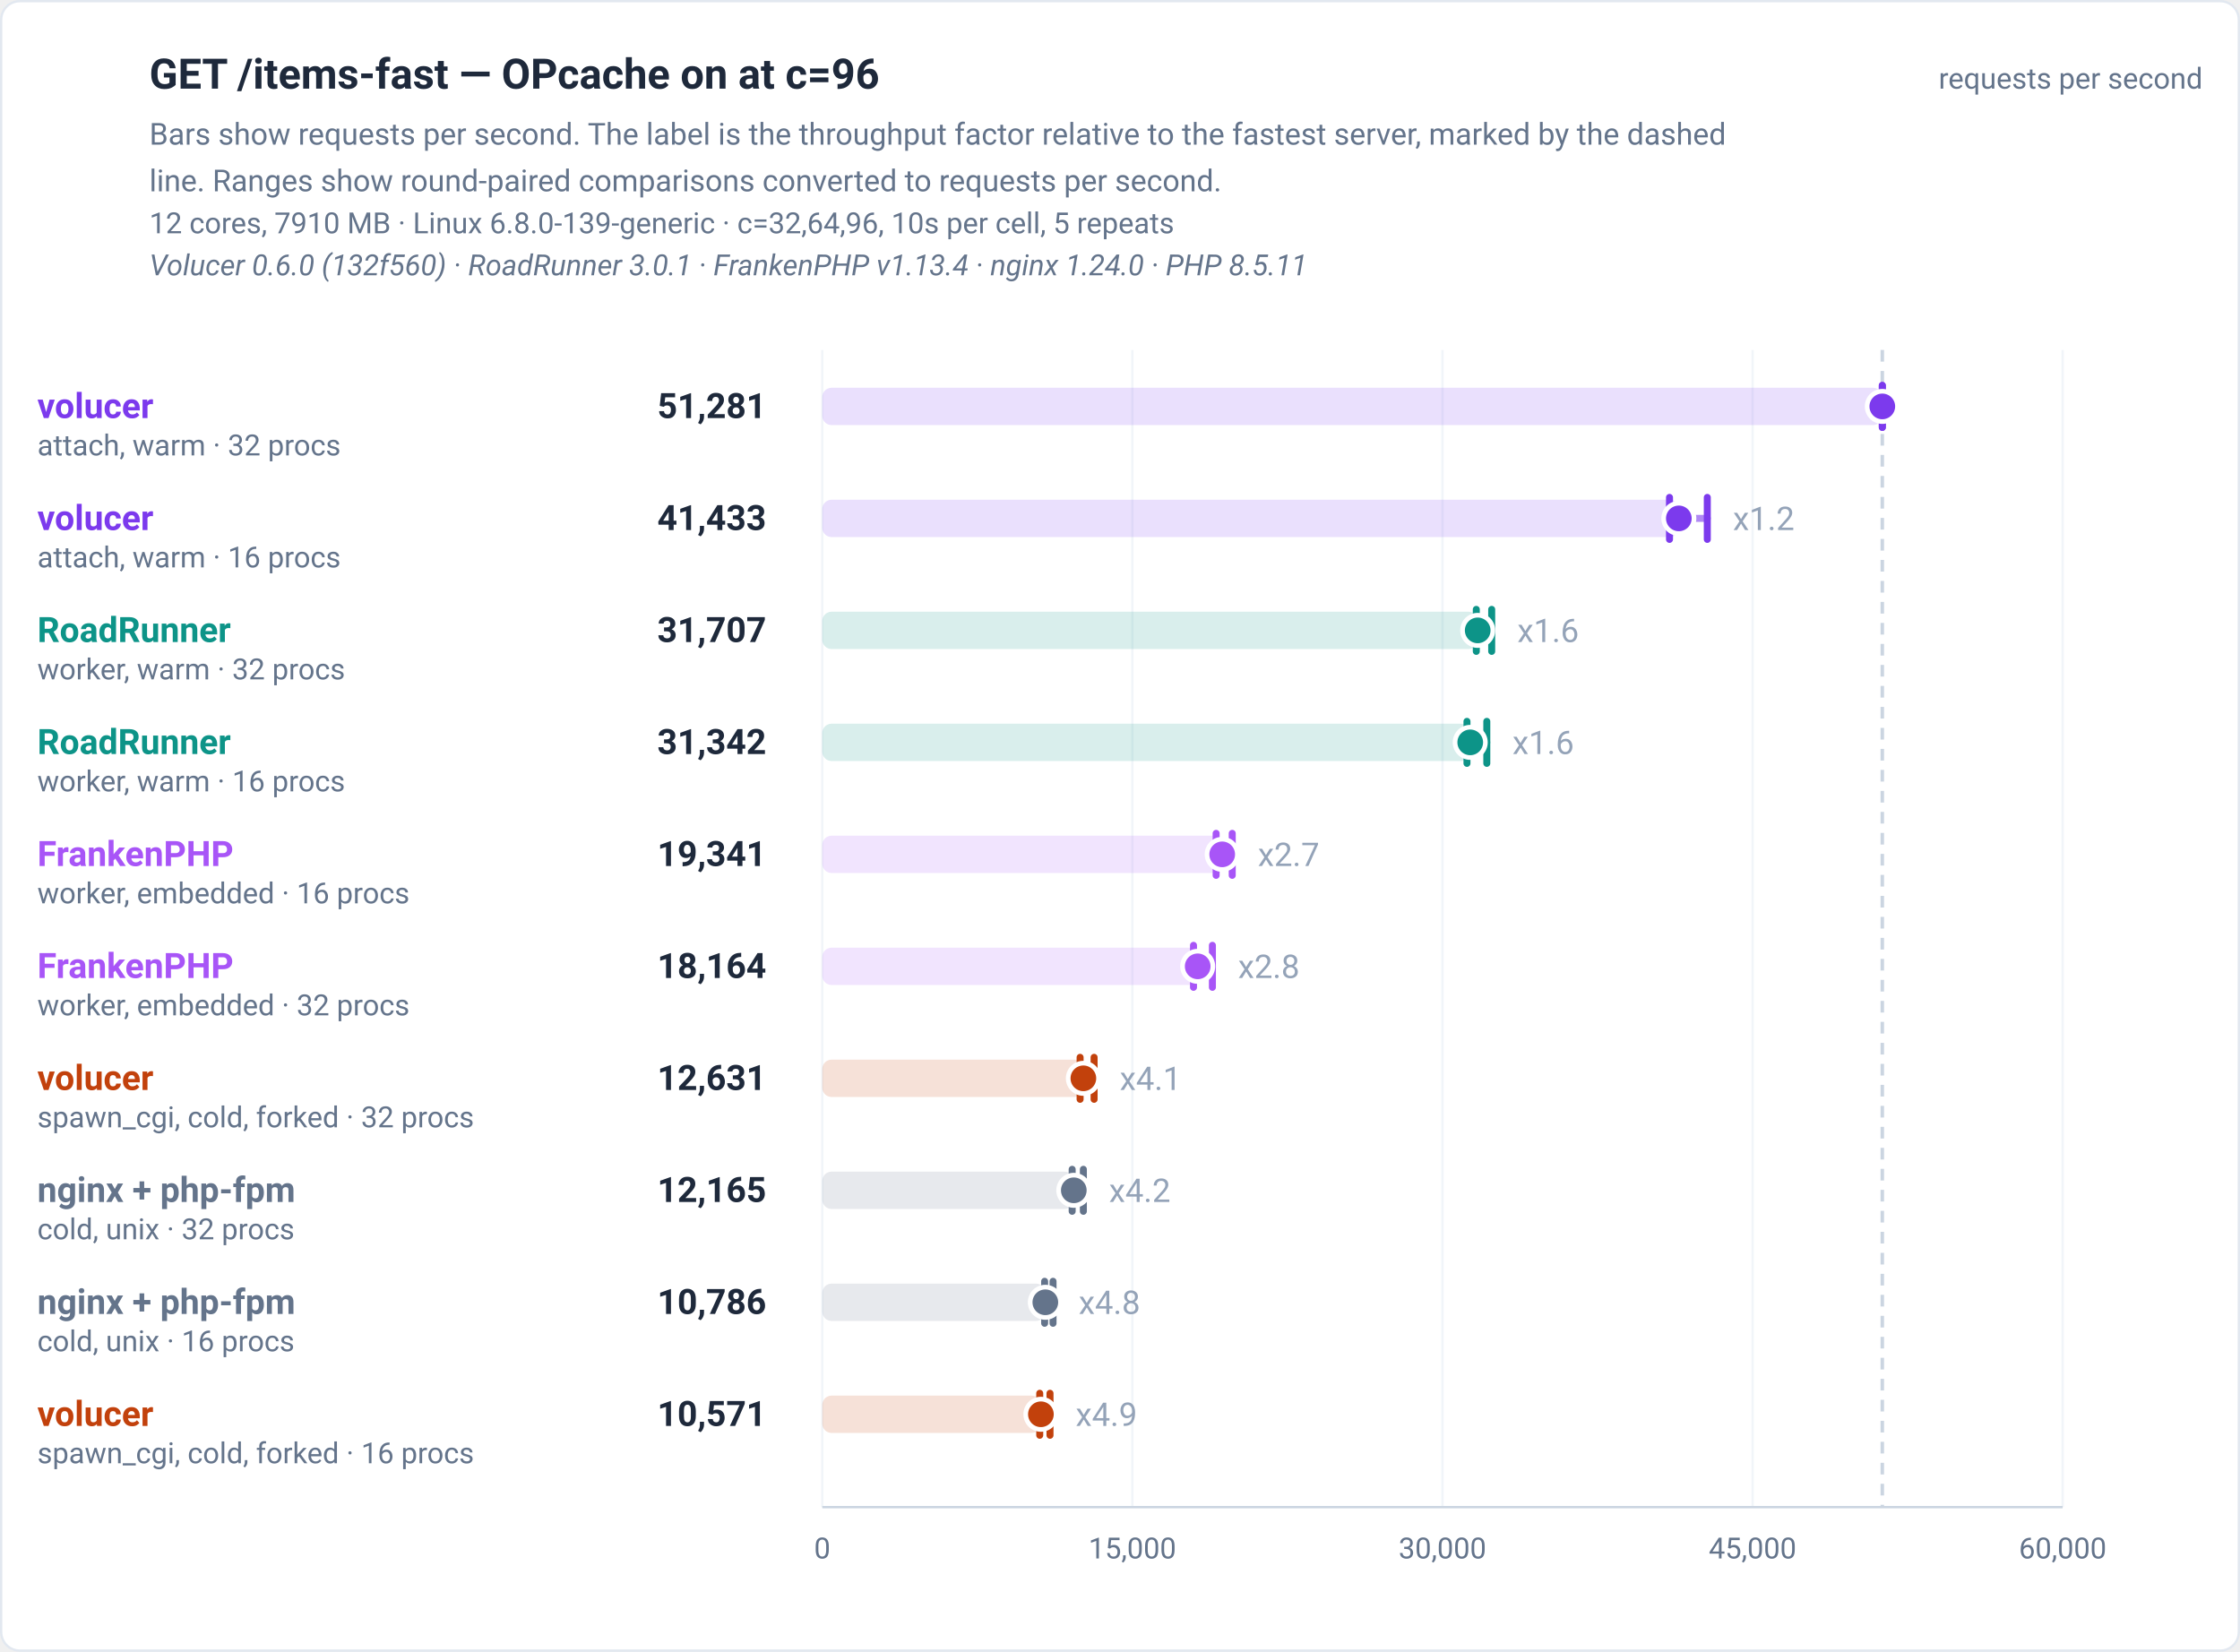
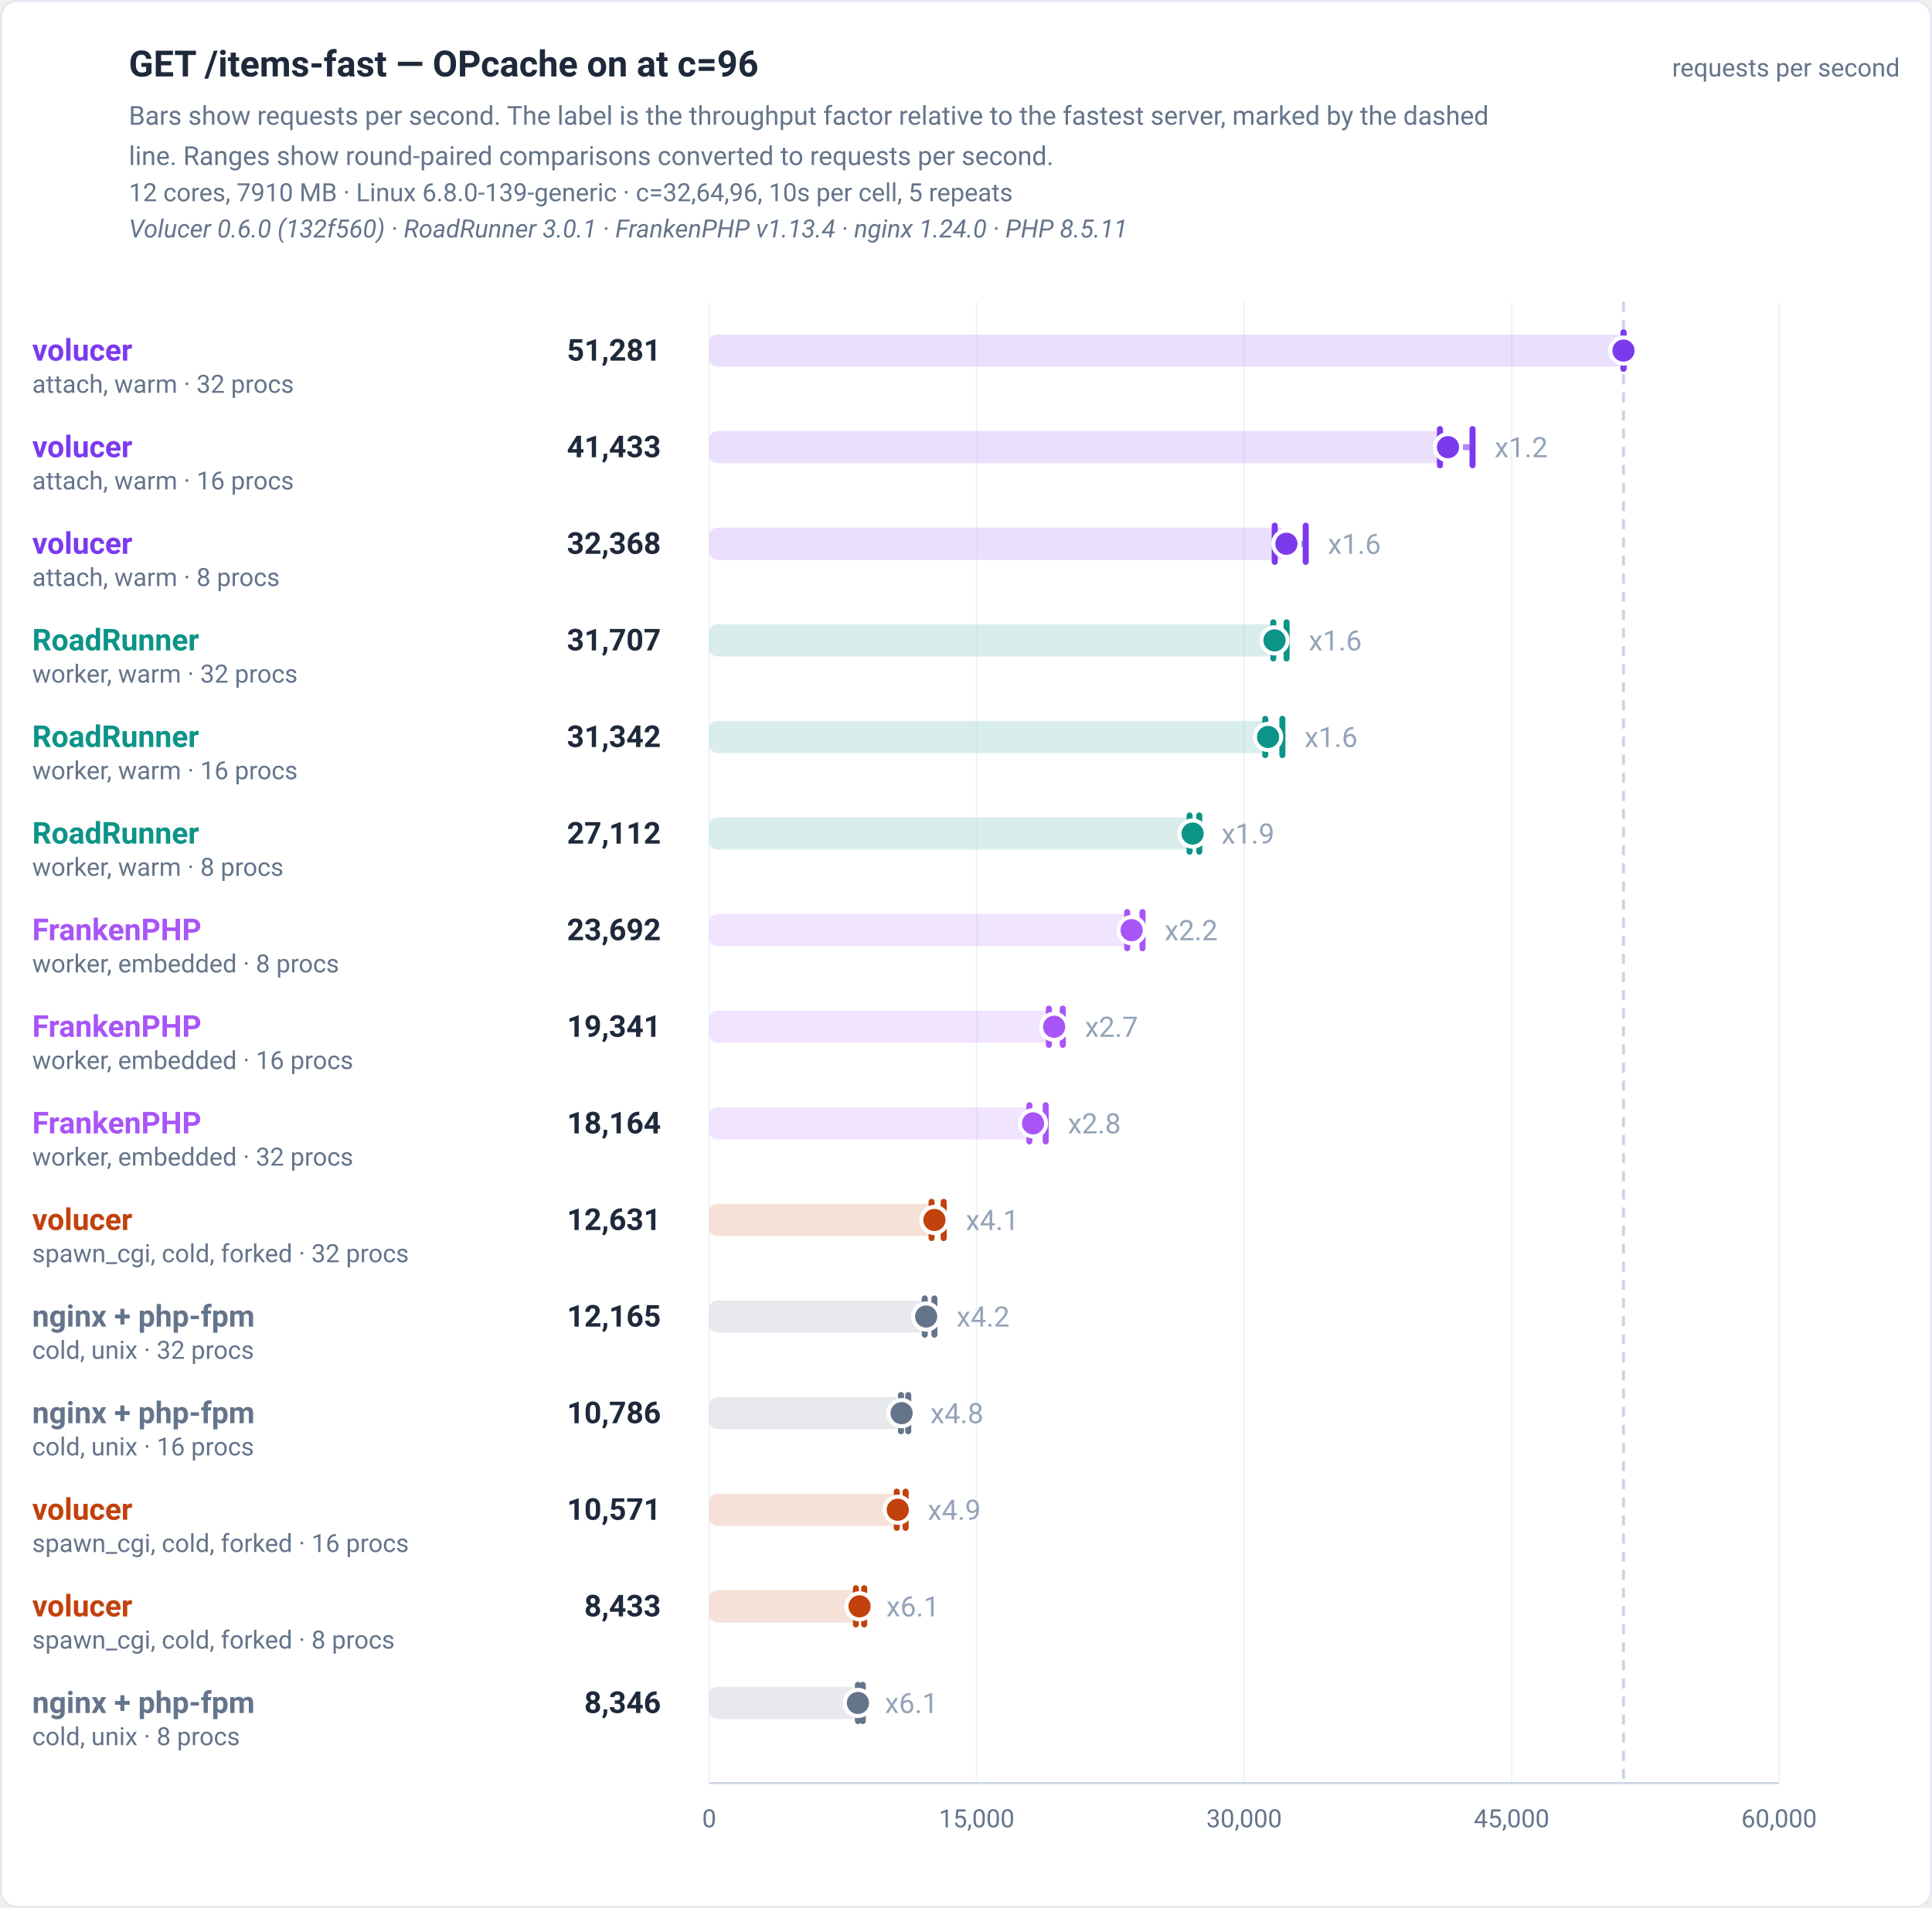
- <svg xmlns="http://www.w3.org/2000/svg" width="960" height="708" viewBox="0 0 960 708" role="img" aria-label="GET /items-fast — OPcache on at c=96">
-   <rect x="0.5" y="0.5" width="959" height="707" rx="8" fill="#ffffff" stroke="#e2e8f0" />
+ <svg xmlns="http://www.w3.org/2000/svg" width="960" height="948" viewBox="0 0 960 948" role="img" aria-label="GET /items-fast — OPcache on at c=96">
+   <rect x="0.5" y="0.5" width="959" height="947" rx="8" fill="#ffffff" stroke="#e2e8f0" />
  <text x="64.0" y="38.0" font-family="-apple-system,BlinkMacSystemFont,'Segoe UI',Roboto,Helvetica,Arial,sans-serif" font-size="18" fill="#1e293b" text-anchor="start" font-weight="600">GET /items-fast — OPcache on at c=96</text>
  <text x="64.0" y="62.0" font-family="-apple-system,BlinkMacSystemFont,'Segoe UI',Roboto,Helvetica,Arial,sans-serif" font-size="13.0" fill="#64748b" text-anchor="start" font-weight="normal">Bars show requests per second. The label is the throughput factor relative to the fastest server, marked by the dashed</text>
  <text x="64.0" y="82.0" font-family="-apple-system,BlinkMacSystemFont,'Segoe UI',Roboto,Helvetica,Arial,sans-serif" font-size="13.0" fill="#64748b" text-anchor="start" font-weight="normal">line. Ranges show round-paired comparisons converted to requests per second.</text>
  <text x="64.0" y="100.0" font-family="-apple-system,BlinkMacSystemFont,'Segoe UI',Roboto,Helvetica,Arial,sans-serif" font-size="12.5" fill="#64748b" text-anchor="start" font-weight="normal">12 cores, 7910 MB · Linux 6.8.0-139-generic · c=32,64,96, 10s per cell, 5 repeats</text>
  <text x="64.0" y="118.0" font-family="-apple-system,BlinkMacSystemFont,'Segoe UI',Roboto,Helvetica,Arial,sans-serif" font-size="12.5" fill="#64748b" text-anchor="start" font-weight="normal" font-style="italic">Volucer 0.6.0 (132f560) · RoadRunner 3.0.1 · FrankenPHP v1.13.4 · nginx 1.24.0 · PHP 8.5.11</text>
  <text x="944.0" y="38.0" font-family="-apple-system,BlinkMacSystemFont,'Segoe UI',Roboto,Helvetica,Arial,sans-serif" font-size="12.5" fill="#64748b" text-anchor="end" font-weight="normal">requests per second</text>
-   <line x1="352.4" y1="150.0" x2="352.4" y2="646.0" stroke="#f1f5f9" stroke-width="1" />
-   <text x="352.4" y="668.0" font-family="-apple-system,BlinkMacSystemFont,'Segoe UI',Roboto,Helvetica,Arial,sans-serif" font-size="12.5" fill="#64748b" text-anchor="middle" font-weight="normal">0</text>
-   <line x1="485.3" y1="150.0" x2="485.3" y2="646.0" stroke="#f1f5f9" stroke-width="1" />
-   <text x="485.3" y="668.0" font-family="-apple-system,BlinkMacSystemFont,'Segoe UI',Roboto,Helvetica,Arial,sans-serif" font-size="12.5" fill="#64748b" text-anchor="middle" font-weight="normal">15,000</text>
-   <line x1="618.2" y1="150.0" x2="618.2" y2="646.0" stroke="#f1f5f9" stroke-width="1" />
-   <text x="618.2" y="668.0" font-family="-apple-system,BlinkMacSystemFont,'Segoe UI',Roboto,Helvetica,Arial,sans-serif" font-size="12.5" fill="#64748b" text-anchor="middle" font-weight="normal">30,000</text>
-   <line x1="751.1" y1="150.0" x2="751.1" y2="646.0" stroke="#f1f5f9" stroke-width="1" />
-   <text x="751.1" y="668.0" font-family="-apple-system,BlinkMacSystemFont,'Segoe UI',Roboto,Helvetica,Arial,sans-serif" font-size="12.5" fill="#64748b" text-anchor="middle" font-weight="normal">45,000</text>
-   <line x1="884.0" y1="150.0" x2="884.0" y2="646.0" stroke="#f1f5f9" stroke-width="1" />
-   <text x="884.0" y="668.0" font-family="-apple-system,BlinkMacSystemFont,'Segoe UI',Roboto,Helvetica,Arial,sans-serif" font-size="12.5" fill="#64748b" text-anchor="middle" font-weight="normal">60,000</text>
-   <line x1="806.7" y1="150.0" x2="806.7" y2="646.0" stroke="#cbd5e1" stroke-width="1.5" stroke-dasharray="5 4" />
-   <line x1="352.4" y1="646.0" x2="884.0" y2="646.0" stroke="#cbd5e1" stroke-width="1" />
+   <line x1="352.4" y1="150.0" x2="352.4" y2="886.0" stroke="#f1f5f9" stroke-width="1" />
+   <text x="352.4" y="908.0" font-family="-apple-system,BlinkMacSystemFont,'Segoe UI',Roboto,Helvetica,Arial,sans-serif" font-size="12.5" fill="#64748b" text-anchor="middle" font-weight="normal">0</text>
+   <line x1="485.3" y1="150.0" x2="485.3" y2="886.0" stroke="#f1f5f9" stroke-width="1" />
+   <text x="485.3" y="908.0" font-family="-apple-system,BlinkMacSystemFont,'Segoe UI',Roboto,Helvetica,Arial,sans-serif" font-size="12.5" fill="#64748b" text-anchor="middle" font-weight="normal">15,000</text>
+   <line x1="618.2" y1="150.0" x2="618.2" y2="886.0" stroke="#f1f5f9" stroke-width="1" />
+   <text x="618.2" y="908.0" font-family="-apple-system,BlinkMacSystemFont,'Segoe UI',Roboto,Helvetica,Arial,sans-serif" font-size="12.5" fill="#64748b" text-anchor="middle" font-weight="normal">30,000</text>
+   <line x1="751.1" y1="150.0" x2="751.1" y2="886.0" stroke="#f1f5f9" stroke-width="1" />
+   <text x="751.1" y="908.0" font-family="-apple-system,BlinkMacSystemFont,'Segoe UI',Roboto,Helvetica,Arial,sans-serif" font-size="12.5" fill="#64748b" text-anchor="middle" font-weight="normal">45,000</text>
+   <line x1="884.0" y1="150.0" x2="884.0" y2="886.0" stroke="#f1f5f9" stroke-width="1" />
+   <text x="884.0" y="908.0" font-family="-apple-system,BlinkMacSystemFont,'Segoe UI',Roboto,Helvetica,Arial,sans-serif" font-size="12.5" fill="#64748b" text-anchor="middle" font-weight="normal">60,000</text>
+   <line x1="806.7" y1="150.0" x2="806.7" y2="886.0" stroke="#cbd5e1" stroke-width="1.5" stroke-dasharray="5 4" />
+   <line x1="352.4" y1="886.0" x2="884.0" y2="886.0" stroke="#cbd5e1" stroke-width="1" />
  <rect x="352.4" y="166.2" width="454.3" height="16.0" rx="4" fill="#7c3aed" fill-opacity="0.16" />
  <line x1="806.7" y1="174.2" x2="806.7" y2="174.2" stroke="#7c3aed" stroke-width="3" stroke-linecap="round" opacity="0.6" />
  <line x1="806.7" y1="165.2" x2="806.7" y2="183.2" stroke="#7c3aed" stroke-width="3" stroke-linecap="round" />
  <line x1="806.7" y1="165.2" x2="806.7" y2="183.2" stroke="#7c3aed" stroke-width="3" stroke-linecap="round" />
  <circle cx="806.7" cy="174.2" r="6.5" fill="#7c3aed" stroke="#ffffff" stroke-width="2" />
  <text x="16.0" y="179.2" font-family="-apple-system,BlinkMacSystemFont,'Segoe UI',Roboto,Helvetica,Arial,sans-serif" font-size="15.0" fill="#7c3aed" text-anchor="start" font-weight="700">volucer</text>
  <text x="16.0" y="195.2" font-family="-apple-system,BlinkMacSystemFont,'Segoe UI',Roboto,Helvetica,Arial,sans-serif" font-size="12.5" fill="#64748b" text-anchor="start" font-weight="normal">attach, warm · 32 procs</text>
  <text x="328.4" y="179.2" font-family="-apple-system,BlinkMacSystemFont,'Segoe UI',Roboto,Helvetica,Arial,sans-serif" font-size="15.0" fill="#1e293b" text-anchor="end" font-weight="700">51,281</text>
  <rect x="352.4" y="214.2" width="367.1" height="16.0" rx="4" fill="#7c3aed" fill-opacity="0.16" />
  <line x1="715.5" y1="222.2" x2="731.7" y2="222.2" stroke="#7c3aed" stroke-width="3" stroke-linecap="round" opacity="0.6" />
  <line x1="715.5" y1="213.2" x2="715.5" y2="231.2" stroke="#7c3aed" stroke-width="3" stroke-linecap="round" />
  <line x1="731.7" y1="213.2" x2="731.7" y2="231.2" stroke="#7c3aed" stroke-width="3" stroke-linecap="round" />
  <circle cx="719.5" cy="222.2" r="6.5" fill="#7c3aed" stroke="#ffffff" stroke-width="2" />
  <text x="16.0" y="227.2" font-family="-apple-system,BlinkMacSystemFont,'Segoe UI',Roboto,Helvetica,Arial,sans-serif" font-size="15.0" fill="#7c3aed" text-anchor="start" font-weight="700">volucer</text>
  <text x="16.0" y="243.2" font-family="-apple-system,BlinkMacSystemFont,'Segoe UI',Roboto,Helvetica,Arial,sans-serif" font-size="12.5" fill="#64748b" text-anchor="start" font-weight="normal">attach, warm · 16 procs</text>
  <text x="328.4" y="227.2" font-family="-apple-system,BlinkMacSystemFont,'Segoe UI',Roboto,Helvetica,Arial,sans-serif" font-size="15.0" fill="#1e293b" text-anchor="end" font-weight="700">41,433</text>
  <text x="742.7" y="227.2" font-family="-apple-system,BlinkMacSystemFont,'Segoe UI',Roboto,Helvetica,Arial,sans-serif" font-size="14.0" fill="#94a3b8" text-anchor="start" font-weight="normal">x1.2</text>
-   <rect x="352.4" y="262.2" width="280.9" height="16.0" rx="4" fill="#0d9488" fill-opacity="0.16" />
-   <line x1="632.7" y1="270.2" x2="639.3" y2="270.2" stroke="#0d9488" stroke-width="3" stroke-linecap="round" opacity="0.6" />
-   <line x1="632.7" y1="261.2" x2="632.7" y2="279.2" stroke="#0d9488" stroke-width="3" stroke-linecap="round" />
-   <line x1="639.3" y1="261.2" x2="639.3" y2="279.2" stroke="#0d9488" stroke-width="3" stroke-linecap="round" />
-   <circle cx="633.3" cy="270.2" r="6.5" fill="#0d9488" stroke="#ffffff" stroke-width="2" />
-   <text x="16.0" y="275.2" font-family="-apple-system,BlinkMacSystemFont,'Segoe UI',Roboto,Helvetica,Arial,sans-serif" font-size="15.0" fill="#0d9488" text-anchor="start" font-weight="700">RoadRunner</text>
-   <text x="16.0" y="291.2" font-family="-apple-system,BlinkMacSystemFont,'Segoe UI',Roboto,Helvetica,Arial,sans-serif" font-size="12.5" fill="#64748b" text-anchor="start" font-weight="normal">worker, warm · 32 procs</text>
-   <text x="328.4" y="275.2" font-family="-apple-system,BlinkMacSystemFont,'Segoe UI',Roboto,Helvetica,Arial,sans-serif" font-size="15.0" fill="#1e293b" text-anchor="end" font-weight="700">31,707</text>
-   <text x="650.3" y="275.2" font-family="-apple-system,BlinkMacSystemFont,'Segoe UI',Roboto,Helvetica,Arial,sans-serif" font-size="14.0" fill="#94a3b8" text-anchor="start" font-weight="normal">x1.6</text>
-   <rect x="352.4" y="310.2" width="277.7" height="16.0" rx="4" fill="#0d9488" fill-opacity="0.16" />
-   <line x1="628.7" y1="318.2" x2="637.2" y2="318.2" stroke="#0d9488" stroke-width="3" stroke-linecap="round" opacity="0.6" />
-   <line x1="628.7" y1="309.2" x2="628.7" y2="327.2" stroke="#0d9488" stroke-width="3" stroke-linecap="round" />
-   <line x1="637.2" y1="309.2" x2="637.2" y2="327.2" stroke="#0d9488" stroke-width="3" stroke-linecap="round" />
-   <circle cx="630.1" cy="318.2" r="6.5" fill="#0d9488" stroke="#ffffff" stroke-width="2" />
+   <rect x="352.4" y="262.2" width="286.8" height="16.0" rx="4" fill="#7c3aed" fill-opacity="0.16" />
+   <line x1="633.4" y1="270.2" x2="648.8" y2="270.2" stroke="#7c3aed" stroke-width="3" stroke-linecap="round" opacity="0.6" />
+   <line x1="633.4" y1="261.2" x2="633.4" y2="279.2" stroke="#7c3aed" stroke-width="3" stroke-linecap="round" />
+   <line x1="648.8" y1="261.2" x2="648.8" y2="279.2" stroke="#7c3aed" stroke-width="3" stroke-linecap="round" />
+   <circle cx="639.2" cy="270.2" r="6.5" fill="#7c3aed" stroke="#ffffff" stroke-width="2" />
+   <text x="16.0" y="275.2" font-family="-apple-system,BlinkMacSystemFont,'Segoe UI',Roboto,Helvetica,Arial,sans-serif" font-size="15.0" fill="#7c3aed" text-anchor="start" font-weight="700">volucer</text>
+   <text x="16.0" y="291.2" font-family="-apple-system,BlinkMacSystemFont,'Segoe UI',Roboto,Helvetica,Arial,sans-serif" font-size="12.5" fill="#64748b" text-anchor="start" font-weight="normal">attach, warm · 8 procs</text>
+   <text x="328.4" y="275.2" font-family="-apple-system,BlinkMacSystemFont,'Segoe UI',Roboto,Helvetica,Arial,sans-serif" font-size="15.0" fill="#1e293b" text-anchor="end" font-weight="700">32,368</text>
+   <text x="659.8" y="275.2" font-family="-apple-system,BlinkMacSystemFont,'Segoe UI',Roboto,Helvetica,Arial,sans-serif" font-size="14.0" fill="#94a3b8" text-anchor="start" font-weight="normal">x1.6</text>
+   <rect x="352.4" y="310.2" width="280.9" height="16.0" rx="4" fill="#0d9488" fill-opacity="0.16" />
+   <line x1="632.7" y1="318.2" x2="639.3" y2="318.2" stroke="#0d9488" stroke-width="3" stroke-linecap="round" opacity="0.6" />
+   <line x1="632.7" y1="309.2" x2="632.7" y2="327.2" stroke="#0d9488" stroke-width="3" stroke-linecap="round" />
+   <line x1="639.3" y1="309.2" x2="639.3" y2="327.2" stroke="#0d9488" stroke-width="3" stroke-linecap="round" />
+   <circle cx="633.3" cy="318.2" r="6.5" fill="#0d9488" stroke="#ffffff" stroke-width="2" />
  <text x="16.0" y="323.2" font-family="-apple-system,BlinkMacSystemFont,'Segoe UI',Roboto,Helvetica,Arial,sans-serif" font-size="15.0" fill="#0d9488" text-anchor="start" font-weight="700">RoadRunner</text>
-   <text x="16.0" y="339.2" font-family="-apple-system,BlinkMacSystemFont,'Segoe UI',Roboto,Helvetica,Arial,sans-serif" font-size="12.5" fill="#64748b" text-anchor="start" font-weight="normal">worker, warm · 16 procs</text>
-   <text x="328.4" y="323.2" font-family="-apple-system,BlinkMacSystemFont,'Segoe UI',Roboto,Helvetica,Arial,sans-serif" font-size="15.0" fill="#1e293b" text-anchor="end" font-weight="700">31,342</text>
-   <text x="648.2" y="323.2" font-family="-apple-system,BlinkMacSystemFont,'Segoe UI',Roboto,Helvetica,Arial,sans-serif" font-size="14.0" fill="#94a3b8" text-anchor="start" font-weight="normal">x1.6</text>
-   <rect x="352.4" y="358.2" width="171.4" height="16.0" rx="4" fill="#a855f7" fill-opacity="0.16" />
-   <line x1="521.2" y1="366.2" x2="528.1" y2="366.2" stroke="#a855f7" stroke-width="3" stroke-linecap="round" opacity="0.6" />
-   <line x1="521.2" y1="357.2" x2="521.2" y2="375.2" stroke="#a855f7" stroke-width="3" stroke-linecap="round" />
-   <line x1="528.1" y1="357.2" x2="528.1" y2="375.2" stroke="#a855f7" stroke-width="3" stroke-linecap="round" />
-   <circle cx="523.8" cy="366.2" r="6.5" fill="#a855f7" stroke="#ffffff" stroke-width="2" />
-   <text x="16.0" y="371.2" font-family="-apple-system,BlinkMacSystemFont,'Segoe UI',Roboto,Helvetica,Arial,sans-serif" font-size="15.0" fill="#a855f7" text-anchor="start" font-weight="700">FrankenPHP</text>
-   <text x="16.0" y="387.2" font-family="-apple-system,BlinkMacSystemFont,'Segoe UI',Roboto,Helvetica,Arial,sans-serif" font-size="12.5" fill="#64748b" text-anchor="start" font-weight="normal">worker, embedded · 16 procs</text>
-   <text x="328.4" y="371.2" font-family="-apple-system,BlinkMacSystemFont,'Segoe UI',Roboto,Helvetica,Arial,sans-serif" font-size="15.0" fill="#1e293b" text-anchor="end" font-weight="700">19,341</text>
-   <text x="539.1" y="371.2" font-family="-apple-system,BlinkMacSystemFont,'Segoe UI',Roboto,Helvetica,Arial,sans-serif" font-size="14.0" fill="#94a3b8" text-anchor="start" font-weight="normal">x2.7</text>
-   <rect x="352.4" y="406.2" width="160.9" height="16.0" rx="4" fill="#a855f7" fill-opacity="0.16" />
-   <line x1="511.5" y1="414.2" x2="519.6" y2="414.2" stroke="#a855f7" stroke-width="3" stroke-linecap="round" opacity="0.6" />
-   <line x1="511.5" y1="405.2" x2="511.5" y2="423.2" stroke="#a855f7" stroke-width="3" stroke-linecap="round" />
-   <line x1="519.6" y1="405.2" x2="519.6" y2="423.2" stroke="#a855f7" stroke-width="3" stroke-linecap="round" />
-   <circle cx="513.3" cy="414.2" r="6.5" fill="#a855f7" stroke="#ffffff" stroke-width="2" />
-   <text x="16.0" y="419.2" font-family="-apple-system,BlinkMacSystemFont,'Segoe UI',Roboto,Helvetica,Arial,sans-serif" font-size="15.0" fill="#a855f7" text-anchor="start" font-weight="700">FrankenPHP</text>
-   <text x="16.0" y="435.2" font-family="-apple-system,BlinkMacSystemFont,'Segoe UI',Roboto,Helvetica,Arial,sans-serif" font-size="12.5" fill="#64748b" text-anchor="start" font-weight="normal">worker, embedded · 32 procs</text>
-   <text x="328.4" y="419.2" font-family="-apple-system,BlinkMacSystemFont,'Segoe UI',Roboto,Helvetica,Arial,sans-serif" font-size="15.0" fill="#1e293b" text-anchor="end" font-weight="700">18,164</text>
-   <text x="530.6" y="419.2" font-family="-apple-system,BlinkMacSystemFont,'Segoe UI',Roboto,Helvetica,Arial,sans-serif" font-size="14.0" fill="#94a3b8" text-anchor="start" font-weight="normal">x2.8</text>
-   <rect x="352.4" y="454.2" width="111.9" height="16.0" rx="4" fill="#c2410c" fill-opacity="0.16" />
-   <line x1="462.9" y1="462.2" x2="468.9" y2="462.2" stroke="#c2410c" stroke-width="3" stroke-linecap="round" opacity="0.6" />
-   <line x1="462.9" y1="453.2" x2="462.9" y2="471.2" stroke="#c2410c" stroke-width="3" stroke-linecap="round" />
-   <line x1="468.9" y1="453.2" x2="468.9" y2="471.2" stroke="#c2410c" stroke-width="3" stroke-linecap="round" />
-   <circle cx="464.3" cy="462.2" r="6.5" fill="#c2410c" stroke="#ffffff" stroke-width="2" />
-   <text x="16.0" y="467.2" font-family="-apple-system,BlinkMacSystemFont,'Segoe UI',Roboto,Helvetica,Arial,sans-serif" font-size="15.0" fill="#c2410c" text-anchor="start" font-weight="700">volucer</text>
-   <text x="16.0" y="483.2" font-family="-apple-system,BlinkMacSystemFont,'Segoe UI',Roboto,Helvetica,Arial,sans-serif" font-size="12.5" fill="#64748b" text-anchor="start" font-weight="normal">spawn_cgi, cold, forked · 32 procs</text>
-   <text x="328.4" y="467.2" font-family="-apple-system,BlinkMacSystemFont,'Segoe UI',Roboto,Helvetica,Arial,sans-serif" font-size="15.0" fill="#1e293b" text-anchor="end" font-weight="700">12,631</text>
-   <text x="479.9" y="467.2" font-family="-apple-system,BlinkMacSystemFont,'Segoe UI',Roboto,Helvetica,Arial,sans-serif" font-size="14.0" fill="#94a3b8" text-anchor="start" font-weight="normal">x4.1</text>
-   <rect x="352.4" y="502.2" width="107.8" height="16.0" rx="4" fill="#64748b" fill-opacity="0.16" />
-   <line x1="459.5" y1="510.2" x2="464.3" y2="510.2" stroke="#64748b" stroke-width="3" stroke-linecap="round" opacity="0.6" />
-   <line x1="459.5" y1="501.2" x2="459.5" y2="519.2" stroke="#64748b" stroke-width="3" stroke-linecap="round" />
-   <line x1="464.3" y1="501.2" x2="464.3" y2="519.2" stroke="#64748b" stroke-width="3" stroke-linecap="round" />
-   <circle cx="460.2" cy="510.2" r="6.5" fill="#64748b" stroke="#ffffff" stroke-width="2" />
-   <text x="16.0" y="515.2" font-family="-apple-system,BlinkMacSystemFont,'Segoe UI',Roboto,Helvetica,Arial,sans-serif" font-size="15.0" fill="#64748b" text-anchor="start" font-weight="700">nginx + php-fpm</text>
-   <text x="16.0" y="531.2" font-family="-apple-system,BlinkMacSystemFont,'Segoe UI',Roboto,Helvetica,Arial,sans-serif" font-size="12.5" fill="#64748b" text-anchor="start" font-weight="normal">cold, unix · 32 procs</text>
-   <text x="328.4" y="515.2" font-family="-apple-system,BlinkMacSystemFont,'Segoe UI',Roboto,Helvetica,Arial,sans-serif" font-size="15.0" fill="#1e293b" text-anchor="end" font-weight="700">12,165</text>
-   <text x="475.3" y="515.2" font-family="-apple-system,BlinkMacSystemFont,'Segoe UI',Roboto,Helvetica,Arial,sans-serif" font-size="14.0" fill="#94a3b8" text-anchor="start" font-weight="normal">x4.2</text>
-   <rect x="352.4" y="550.2" width="95.6" height="16.0" rx="4" fill="#64748b" fill-opacity="0.16" />
-   <line x1="447.7" y1="558.2" x2="451.3" y2="558.2" stroke="#64748b" stroke-width="3" stroke-linecap="round" opacity="0.6" />
-   <line x1="447.7" y1="549.2" x2="447.7" y2="567.2" stroke="#64748b" stroke-width="3" stroke-linecap="round" />
-   <line x1="451.3" y1="549.2" x2="451.3" y2="567.2" stroke="#64748b" stroke-width="3" stroke-linecap="round" />
-   <circle cx="448.0" cy="558.2" r="6.5" fill="#64748b" stroke="#ffffff" stroke-width="2" />
-   <text x="16.0" y="563.2" font-family="-apple-system,BlinkMacSystemFont,'Segoe UI',Roboto,Helvetica,Arial,sans-serif" font-size="15.0" fill="#64748b" text-anchor="start" font-weight="700">nginx + php-fpm</text>
-   <text x="16.0" y="579.2" font-family="-apple-system,BlinkMacSystemFont,'Segoe UI',Roboto,Helvetica,Arial,sans-serif" font-size="12.5" fill="#64748b" text-anchor="start" font-weight="normal">cold, unix · 16 procs</text>
-   <text x="328.4" y="563.2" font-family="-apple-system,BlinkMacSystemFont,'Segoe UI',Roboto,Helvetica,Arial,sans-serif" font-size="15.0" fill="#1e293b" text-anchor="end" font-weight="700">10,786</text>
-   <text x="462.3" y="563.2" font-family="-apple-system,BlinkMacSystemFont,'Segoe UI',Roboto,Helvetica,Arial,sans-serif" font-size="14.0" fill="#94a3b8" text-anchor="start" font-weight="normal">x4.8</text>
-   <rect x="352.4" y="598.2" width="93.7" height="16.0" rx="4" fill="#c2410c" fill-opacity="0.16" />
-   <line x1="445.6" y1="606.2" x2="450.0" y2="606.2" stroke="#c2410c" stroke-width="3" stroke-linecap="round" opacity="0.6" />
-   <line x1="445.6" y1="597.2" x2="445.6" y2="615.2" stroke="#c2410c" stroke-width="3" stroke-linecap="round" />
-   <line x1="450.0" y1="597.2" x2="450.0" y2="615.2" stroke="#c2410c" stroke-width="3" stroke-linecap="round" />
-   <circle cx="446.1" cy="606.2" r="6.5" fill="#c2410c" stroke="#ffffff" stroke-width="2" />
+   <text x="16.0" y="339.2" font-family="-apple-system,BlinkMacSystemFont,'Segoe UI',Roboto,Helvetica,Arial,sans-serif" font-size="12.5" fill="#64748b" text-anchor="start" font-weight="normal">worker, warm · 32 procs</text>
+   <text x="328.4" y="323.2" font-family="-apple-system,BlinkMacSystemFont,'Segoe UI',Roboto,Helvetica,Arial,sans-serif" font-size="15.0" fill="#1e293b" text-anchor="end" font-weight="700">31,707</text>
+   <text x="650.3" y="323.2" font-family="-apple-system,BlinkMacSystemFont,'Segoe UI',Roboto,Helvetica,Arial,sans-serif" font-size="14.0" fill="#94a3b8" text-anchor="start" font-weight="normal">x1.6</text>
+   <rect x="352.4" y="358.2" width="277.7" height="16.0" rx="4" fill="#0d9488" fill-opacity="0.16" />
+   <line x1="628.7" y1="366.2" x2="637.2" y2="366.2" stroke="#0d9488" stroke-width="3" stroke-linecap="round" opacity="0.6" />
+   <line x1="628.7" y1="357.2" x2="628.7" y2="375.2" stroke="#0d9488" stroke-width="3" stroke-linecap="round" />
+   <line x1="637.2" y1="357.2" x2="637.2" y2="375.2" stroke="#0d9488" stroke-width="3" stroke-linecap="round" />
+   <circle cx="630.1" cy="366.2" r="6.5" fill="#0d9488" stroke="#ffffff" stroke-width="2" />
+   <text x="16.0" y="371.2" font-family="-apple-system,BlinkMacSystemFont,'Segoe UI',Roboto,Helvetica,Arial,sans-serif" font-size="15.0" fill="#0d9488" text-anchor="start" font-weight="700">RoadRunner</text>
+   <text x="16.0" y="387.2" font-family="-apple-system,BlinkMacSystemFont,'Segoe UI',Roboto,Helvetica,Arial,sans-serif" font-size="12.5" fill="#64748b" text-anchor="start" font-weight="normal">worker, warm · 16 procs</text>
+   <text x="328.4" y="371.2" font-family="-apple-system,BlinkMacSystemFont,'Segoe UI',Roboto,Helvetica,Arial,sans-serif" font-size="15.0" fill="#1e293b" text-anchor="end" font-weight="700">31,342</text>
+   <text x="648.2" y="371.2" font-family="-apple-system,BlinkMacSystemFont,'Segoe UI',Roboto,Helvetica,Arial,sans-serif" font-size="14.0" fill="#94a3b8" text-anchor="start" font-weight="normal">x1.6</text>
+   <rect x="352.4" y="406.2" width="240.2" height="16.0" rx="4" fill="#0d9488" fill-opacity="0.16" />
+   <line x1="591.1" y1="414.2" x2="595.9" y2="414.2" stroke="#0d9488" stroke-width="3" stroke-linecap="round" opacity="0.6" />
+   <line x1="591.1" y1="405.2" x2="591.1" y2="423.2" stroke="#0d9488" stroke-width="3" stroke-linecap="round" />
+   <line x1="595.9" y1="405.2" x2="595.9" y2="423.2" stroke="#0d9488" stroke-width="3" stroke-linecap="round" />
+   <circle cx="592.6" cy="414.2" r="6.5" fill="#0d9488" stroke="#ffffff" stroke-width="2" />
+   <text x="16.0" y="419.2" font-family="-apple-system,BlinkMacSystemFont,'Segoe UI',Roboto,Helvetica,Arial,sans-serif" font-size="15.0" fill="#0d9488" text-anchor="start" font-weight="700">RoadRunner</text>
+   <text x="16.0" y="435.2" font-family="-apple-system,BlinkMacSystemFont,'Segoe UI',Roboto,Helvetica,Arial,sans-serif" font-size="12.5" fill="#64748b" text-anchor="start" font-weight="normal">worker, warm · 8 procs</text>
+   <text x="328.4" y="419.2" font-family="-apple-system,BlinkMacSystemFont,'Segoe UI',Roboto,Helvetica,Arial,sans-serif" font-size="15.0" fill="#1e293b" text-anchor="end" font-weight="700">27,112</text>
+   <text x="606.9" y="419.2" font-family="-apple-system,BlinkMacSystemFont,'Segoe UI',Roboto,Helvetica,Arial,sans-serif" font-size="14.0" fill="#94a3b8" text-anchor="start" font-weight="normal">x1.9</text>
+   <rect x="352.4" y="454.2" width="209.9" height="16.0" rx="4" fill="#a855f7" fill-opacity="0.16" />
+   <line x1="560.1" y1="462.2" x2="567.7" y2="462.2" stroke="#a855f7" stroke-width="3" stroke-linecap="round" opacity="0.6" />
+   <line x1="560.1" y1="453.2" x2="560.1" y2="471.2" stroke="#a855f7" stroke-width="3" stroke-linecap="round" />
+   <line x1="567.7" y1="453.2" x2="567.7" y2="471.2" stroke="#a855f7" stroke-width="3" stroke-linecap="round" />
+   <circle cx="562.3" cy="462.2" r="6.5" fill="#a855f7" stroke="#ffffff" stroke-width="2" />
+   <text x="16.0" y="467.2" font-family="-apple-system,BlinkMacSystemFont,'Segoe UI',Roboto,Helvetica,Arial,sans-serif" font-size="15.0" fill="#a855f7" text-anchor="start" font-weight="700">FrankenPHP</text>
+   <text x="16.0" y="483.2" font-family="-apple-system,BlinkMacSystemFont,'Segoe UI',Roboto,Helvetica,Arial,sans-serif" font-size="12.5" fill="#64748b" text-anchor="start" font-weight="normal">worker, embedded · 8 procs</text>
+   <text x="328.4" y="467.2" font-family="-apple-system,BlinkMacSystemFont,'Segoe UI',Roboto,Helvetica,Arial,sans-serif" font-size="15.0" fill="#1e293b" text-anchor="end" font-weight="700">23,692</text>
+   <text x="578.7" y="467.2" font-family="-apple-system,BlinkMacSystemFont,'Segoe UI',Roboto,Helvetica,Arial,sans-serif" font-size="14.0" fill="#94a3b8" text-anchor="start" font-weight="normal">x2.2</text>
+   <rect x="352.4" y="502.2" width="171.4" height="16.0" rx="4" fill="#a855f7" fill-opacity="0.16" />
+   <line x1="521.2" y1="510.2" x2="528.1" y2="510.2" stroke="#a855f7" stroke-width="3" stroke-linecap="round" opacity="0.6" />
+   <line x1="521.2" y1="501.2" x2="521.2" y2="519.2" stroke="#a855f7" stroke-width="3" stroke-linecap="round" />
+   <line x1="528.1" y1="501.2" x2="528.1" y2="519.2" stroke="#a855f7" stroke-width="3" stroke-linecap="round" />
+   <circle cx="523.8" cy="510.2" r="6.5" fill="#a855f7" stroke="#ffffff" stroke-width="2" />
+   <text x="16.0" y="515.2" font-family="-apple-system,BlinkMacSystemFont,'Segoe UI',Roboto,Helvetica,Arial,sans-serif" font-size="15.0" fill="#a855f7" text-anchor="start" font-weight="700">FrankenPHP</text>
+   <text x="16.0" y="531.2" font-family="-apple-system,BlinkMacSystemFont,'Segoe UI',Roboto,Helvetica,Arial,sans-serif" font-size="12.5" fill="#64748b" text-anchor="start" font-weight="normal">worker, embedded · 16 procs</text>
+   <text x="328.4" y="515.2" font-family="-apple-system,BlinkMacSystemFont,'Segoe UI',Roboto,Helvetica,Arial,sans-serif" font-size="15.0" fill="#1e293b" text-anchor="end" font-weight="700">19,341</text>
+   <text x="539.1" y="515.2" font-family="-apple-system,BlinkMacSystemFont,'Segoe UI',Roboto,Helvetica,Arial,sans-serif" font-size="14.0" fill="#94a3b8" text-anchor="start" font-weight="normal">x2.7</text>
+   <rect x="352.4" y="550.2" width="160.9" height="16.0" rx="4" fill="#a855f7" fill-opacity="0.16" />
+   <line x1="511.5" y1="558.2" x2="519.6" y2="558.2" stroke="#a855f7" stroke-width="3" stroke-linecap="round" opacity="0.6" />
+   <line x1="511.5" y1="549.2" x2="511.5" y2="567.2" stroke="#a855f7" stroke-width="3" stroke-linecap="round" />
+   <line x1="519.6" y1="549.2" x2="519.6" y2="567.2" stroke="#a855f7" stroke-width="3" stroke-linecap="round" />
+   <circle cx="513.3" cy="558.2" r="6.5" fill="#a855f7" stroke="#ffffff" stroke-width="2" />
+   <text x="16.0" y="563.2" font-family="-apple-system,BlinkMacSystemFont,'Segoe UI',Roboto,Helvetica,Arial,sans-serif" font-size="15.0" fill="#a855f7" text-anchor="start" font-weight="700">FrankenPHP</text>
+   <text x="16.0" y="579.2" font-family="-apple-system,BlinkMacSystemFont,'Segoe UI',Roboto,Helvetica,Arial,sans-serif" font-size="12.5" fill="#64748b" text-anchor="start" font-weight="normal">worker, embedded · 32 procs</text>
+   <text x="328.4" y="563.2" font-family="-apple-system,BlinkMacSystemFont,'Segoe UI',Roboto,Helvetica,Arial,sans-serif" font-size="15.0" fill="#1e293b" text-anchor="end" font-weight="700">18,164</text>
+   <text x="530.6" y="563.2" font-family="-apple-system,BlinkMacSystemFont,'Segoe UI',Roboto,Helvetica,Arial,sans-serif" font-size="14.0" fill="#94a3b8" text-anchor="start" font-weight="normal">x2.8</text>
+   <rect x="352.4" y="598.2" width="111.9" height="16.0" rx="4" fill="#c2410c" fill-opacity="0.16" />
+   <line x1="462.9" y1="606.2" x2="468.9" y2="606.2" stroke="#c2410c" stroke-width="3" stroke-linecap="round" opacity="0.6" />
+   <line x1="462.9" y1="597.2" x2="462.9" y2="615.2" stroke="#c2410c" stroke-width="3" stroke-linecap="round" />
+   <line x1="468.9" y1="597.2" x2="468.9" y2="615.2" stroke="#c2410c" stroke-width="3" stroke-linecap="round" />
+   <circle cx="464.3" cy="606.2" r="6.5" fill="#c2410c" stroke="#ffffff" stroke-width="2" />
  <text x="16.0" y="611.2" font-family="-apple-system,BlinkMacSystemFont,'Segoe UI',Roboto,Helvetica,Arial,sans-serif" font-size="15.0" fill="#c2410c" text-anchor="start" font-weight="700">volucer</text>
-   <text x="16.0" y="627.2" font-family="-apple-system,BlinkMacSystemFont,'Segoe UI',Roboto,Helvetica,Arial,sans-serif" font-size="12.5" fill="#64748b" text-anchor="start" font-weight="normal">spawn_cgi, cold, forked · 16 procs</text>
-   <text x="328.4" y="611.2" font-family="-apple-system,BlinkMacSystemFont,'Segoe UI',Roboto,Helvetica,Arial,sans-serif" font-size="15.0" fill="#1e293b" text-anchor="end" font-weight="700">10,571</text>
-   <text x="461.0" y="611.2" font-family="-apple-system,BlinkMacSystemFont,'Segoe UI',Roboto,Helvetica,Arial,sans-serif" font-size="14.0" fill="#94a3b8" text-anchor="start" font-weight="normal">x4.9</text>
+   <text x="16.0" y="627.2" font-family="-apple-system,BlinkMacSystemFont,'Segoe UI',Roboto,Helvetica,Arial,sans-serif" font-size="12.5" fill="#64748b" text-anchor="start" font-weight="normal">spawn_cgi, cold, forked · 32 procs</text>
+   <text x="328.4" y="611.2" font-family="-apple-system,BlinkMacSystemFont,'Segoe UI',Roboto,Helvetica,Arial,sans-serif" font-size="15.0" fill="#1e293b" text-anchor="end" font-weight="700">12,631</text>
+   <text x="479.9" y="611.2" font-family="-apple-system,BlinkMacSystemFont,'Segoe UI',Roboto,Helvetica,Arial,sans-serif" font-size="14.0" fill="#94a3b8" text-anchor="start" font-weight="normal">x4.1</text>
+   <rect x="352.4" y="646.2" width="107.8" height="16.0" rx="4" fill="#64748b" fill-opacity="0.16" />
+   <line x1="459.5" y1="654.2" x2="464.3" y2="654.2" stroke="#64748b" stroke-width="3" stroke-linecap="round" opacity="0.6" />
+   <line x1="459.5" y1="645.2" x2="459.5" y2="663.2" stroke="#64748b" stroke-width="3" stroke-linecap="round" />
+   <line x1="464.3" y1="645.2" x2="464.3" y2="663.2" stroke="#64748b" stroke-width="3" stroke-linecap="round" />
+   <circle cx="460.2" cy="654.2" r="6.5" fill="#64748b" stroke="#ffffff" stroke-width="2" />
+   <text x="16.0" y="659.2" font-family="-apple-system,BlinkMacSystemFont,'Segoe UI',Roboto,Helvetica,Arial,sans-serif" font-size="15.0" fill="#64748b" text-anchor="start" font-weight="700">nginx + php-fpm</text>
+   <text x="16.0" y="675.2" font-family="-apple-system,BlinkMacSystemFont,'Segoe UI',Roboto,Helvetica,Arial,sans-serif" font-size="12.5" fill="#64748b" text-anchor="start" font-weight="normal">cold, unix · 32 procs</text>
+   <text x="328.4" y="659.2" font-family="-apple-system,BlinkMacSystemFont,'Segoe UI',Roboto,Helvetica,Arial,sans-serif" font-size="15.0" fill="#1e293b" text-anchor="end" font-weight="700">12,165</text>
+   <text x="475.3" y="659.2" font-family="-apple-system,BlinkMacSystemFont,'Segoe UI',Roboto,Helvetica,Arial,sans-serif" font-size="14.0" fill="#94a3b8" text-anchor="start" font-weight="normal">x4.2</text>
+   <rect x="352.4" y="694.2" width="95.6" height="16.0" rx="4" fill="#64748b" fill-opacity="0.16" />
+   <line x1="447.7" y1="702.2" x2="451.3" y2="702.2" stroke="#64748b" stroke-width="3" stroke-linecap="round" opacity="0.6" />
+   <line x1="447.7" y1="693.2" x2="447.7" y2="711.2" stroke="#64748b" stroke-width="3" stroke-linecap="round" />
+   <line x1="451.3" y1="693.2" x2="451.3" y2="711.2" stroke="#64748b" stroke-width="3" stroke-linecap="round" />
+   <circle cx="448.0" cy="702.2" r="6.5" fill="#64748b" stroke="#ffffff" stroke-width="2" />
+   <text x="16.0" y="707.2" font-family="-apple-system,BlinkMacSystemFont,'Segoe UI',Roboto,Helvetica,Arial,sans-serif" font-size="15.0" fill="#64748b" text-anchor="start" font-weight="700">nginx + php-fpm</text>
+   <text x="16.0" y="723.2" font-family="-apple-system,BlinkMacSystemFont,'Segoe UI',Roboto,Helvetica,Arial,sans-serif" font-size="12.5" fill="#64748b" text-anchor="start" font-weight="normal">cold, unix · 16 procs</text>
+   <text x="328.4" y="707.2" font-family="-apple-system,BlinkMacSystemFont,'Segoe UI',Roboto,Helvetica,Arial,sans-serif" font-size="15.0" fill="#1e293b" text-anchor="end" font-weight="700">10,786</text>
+   <text x="462.3" y="707.2" font-family="-apple-system,BlinkMacSystemFont,'Segoe UI',Roboto,Helvetica,Arial,sans-serif" font-size="14.0" fill="#94a3b8" text-anchor="start" font-weight="normal">x4.8</text>
+   <rect x="352.4" y="742.2" width="93.7" height="16.0" rx="4" fill="#c2410c" fill-opacity="0.16" />
+   <line x1="445.6" y1="750.2" x2="450.0" y2="750.2" stroke="#c2410c" stroke-width="3" stroke-linecap="round" opacity="0.6" />
+   <line x1="445.6" y1="741.2" x2="445.6" y2="759.2" stroke="#c2410c" stroke-width="3" stroke-linecap="round" />
+   <line x1="450.0" y1="741.2" x2="450.0" y2="759.2" stroke="#c2410c" stroke-width="3" stroke-linecap="round" />
+   <circle cx="446.1" cy="750.2" r="6.5" fill="#c2410c" stroke="#ffffff" stroke-width="2" />
+   <text x="16.0" y="755.2" font-family="-apple-system,BlinkMacSystemFont,'Segoe UI',Roboto,Helvetica,Arial,sans-serif" font-size="15.0" fill="#c2410c" text-anchor="start" font-weight="700">volucer</text>
+   <text x="16.0" y="771.2" font-family="-apple-system,BlinkMacSystemFont,'Segoe UI',Roboto,Helvetica,Arial,sans-serif" font-size="12.5" fill="#64748b" text-anchor="start" font-weight="normal">spawn_cgi, cold, forked · 16 procs</text>
+   <text x="328.4" y="755.2" font-family="-apple-system,BlinkMacSystemFont,'Segoe UI',Roboto,Helvetica,Arial,sans-serif" font-size="15.0" fill="#1e293b" text-anchor="end" font-weight="700">10,571</text>
+   <text x="461.0" y="755.2" font-family="-apple-system,BlinkMacSystemFont,'Segoe UI',Roboto,Helvetica,Arial,sans-serif" font-size="14.0" fill="#94a3b8" text-anchor="start" font-weight="normal">x4.9</text>
+   <rect x="352.4" y="790.2" width="74.7" height="16.0" rx="4" fill="#c2410c" fill-opacity="0.16" />
+   <line x1="425.3" y1="798.2" x2="429.4" y2="798.2" stroke="#c2410c" stroke-width="3" stroke-linecap="round" opacity="0.6" />
+   <line x1="425.3" y1="789.2" x2="425.3" y2="807.2" stroke="#c2410c" stroke-width="3" stroke-linecap="round" />
+   <line x1="429.4" y1="789.2" x2="429.4" y2="807.2" stroke="#c2410c" stroke-width="3" stroke-linecap="round" />
+   <circle cx="427.1" cy="798.2" r="6.5" fill="#c2410c" stroke="#ffffff" stroke-width="2" />
+   <text x="16.0" y="803.2" font-family="-apple-system,BlinkMacSystemFont,'Segoe UI',Roboto,Helvetica,Arial,sans-serif" font-size="15.0" fill="#c2410c" text-anchor="start" font-weight="700">volucer</text>
+   <text x="16.0" y="819.2" font-family="-apple-system,BlinkMacSystemFont,'Segoe UI',Roboto,Helvetica,Arial,sans-serif" font-size="12.5" fill="#64748b" text-anchor="start" font-weight="normal">spawn_cgi, cold, forked · 8 procs</text>
+   <text x="328.4" y="803.2" font-family="-apple-system,BlinkMacSystemFont,'Segoe UI',Roboto,Helvetica,Arial,sans-serif" font-size="15.0" fill="#1e293b" text-anchor="end" font-weight="700">8,433</text>
+   <text x="440.4" y="803.2" font-family="-apple-system,BlinkMacSystemFont,'Segoe UI',Roboto,Helvetica,Arial,sans-serif" font-size="14.0" fill="#94a3b8" text-anchor="start" font-weight="normal">x6.1</text>
+   <rect x="352.4" y="838.2" width="73.9" height="16.0" rx="4" fill="#64748b" fill-opacity="0.16" />
+   <line x1="426.3" y1="846.2" x2="428.7" y2="846.2" stroke="#64748b" stroke-width="3" stroke-linecap="round" opacity="0.6" />
+   <line x1="426.3" y1="837.2" x2="426.3" y2="855.2" stroke="#64748b" stroke-width="3" stroke-linecap="round" />
+   <line x1="428.7" y1="837.2" x2="428.7" y2="855.2" stroke="#64748b" stroke-width="3" stroke-linecap="round" />
+   <circle cx="426.3" cy="846.2" r="6.5" fill="#64748b" stroke="#ffffff" stroke-width="2" />
+   <text x="16.0" y="851.2" font-family="-apple-system,BlinkMacSystemFont,'Segoe UI',Roboto,Helvetica,Arial,sans-serif" font-size="15.0" fill="#64748b" text-anchor="start" font-weight="700">nginx + php-fpm</text>
+   <text x="16.0" y="867.2" font-family="-apple-system,BlinkMacSystemFont,'Segoe UI',Roboto,Helvetica,Arial,sans-serif" font-size="12.5" fill="#64748b" text-anchor="start" font-weight="normal">cold, unix · 8 procs</text>
+   <text x="328.4" y="851.2" font-family="-apple-system,BlinkMacSystemFont,'Segoe UI',Roboto,Helvetica,Arial,sans-serif" font-size="15.0" fill="#1e293b" text-anchor="end" font-weight="700">8,346</text>
+   <text x="439.7" y="851.2" font-family="-apple-system,BlinkMacSystemFont,'Segoe UI',Roboto,Helvetica,Arial,sans-serif" font-size="14.0" fill="#94a3b8" text-anchor="start" font-weight="normal">x6.1</text>
</svg>
